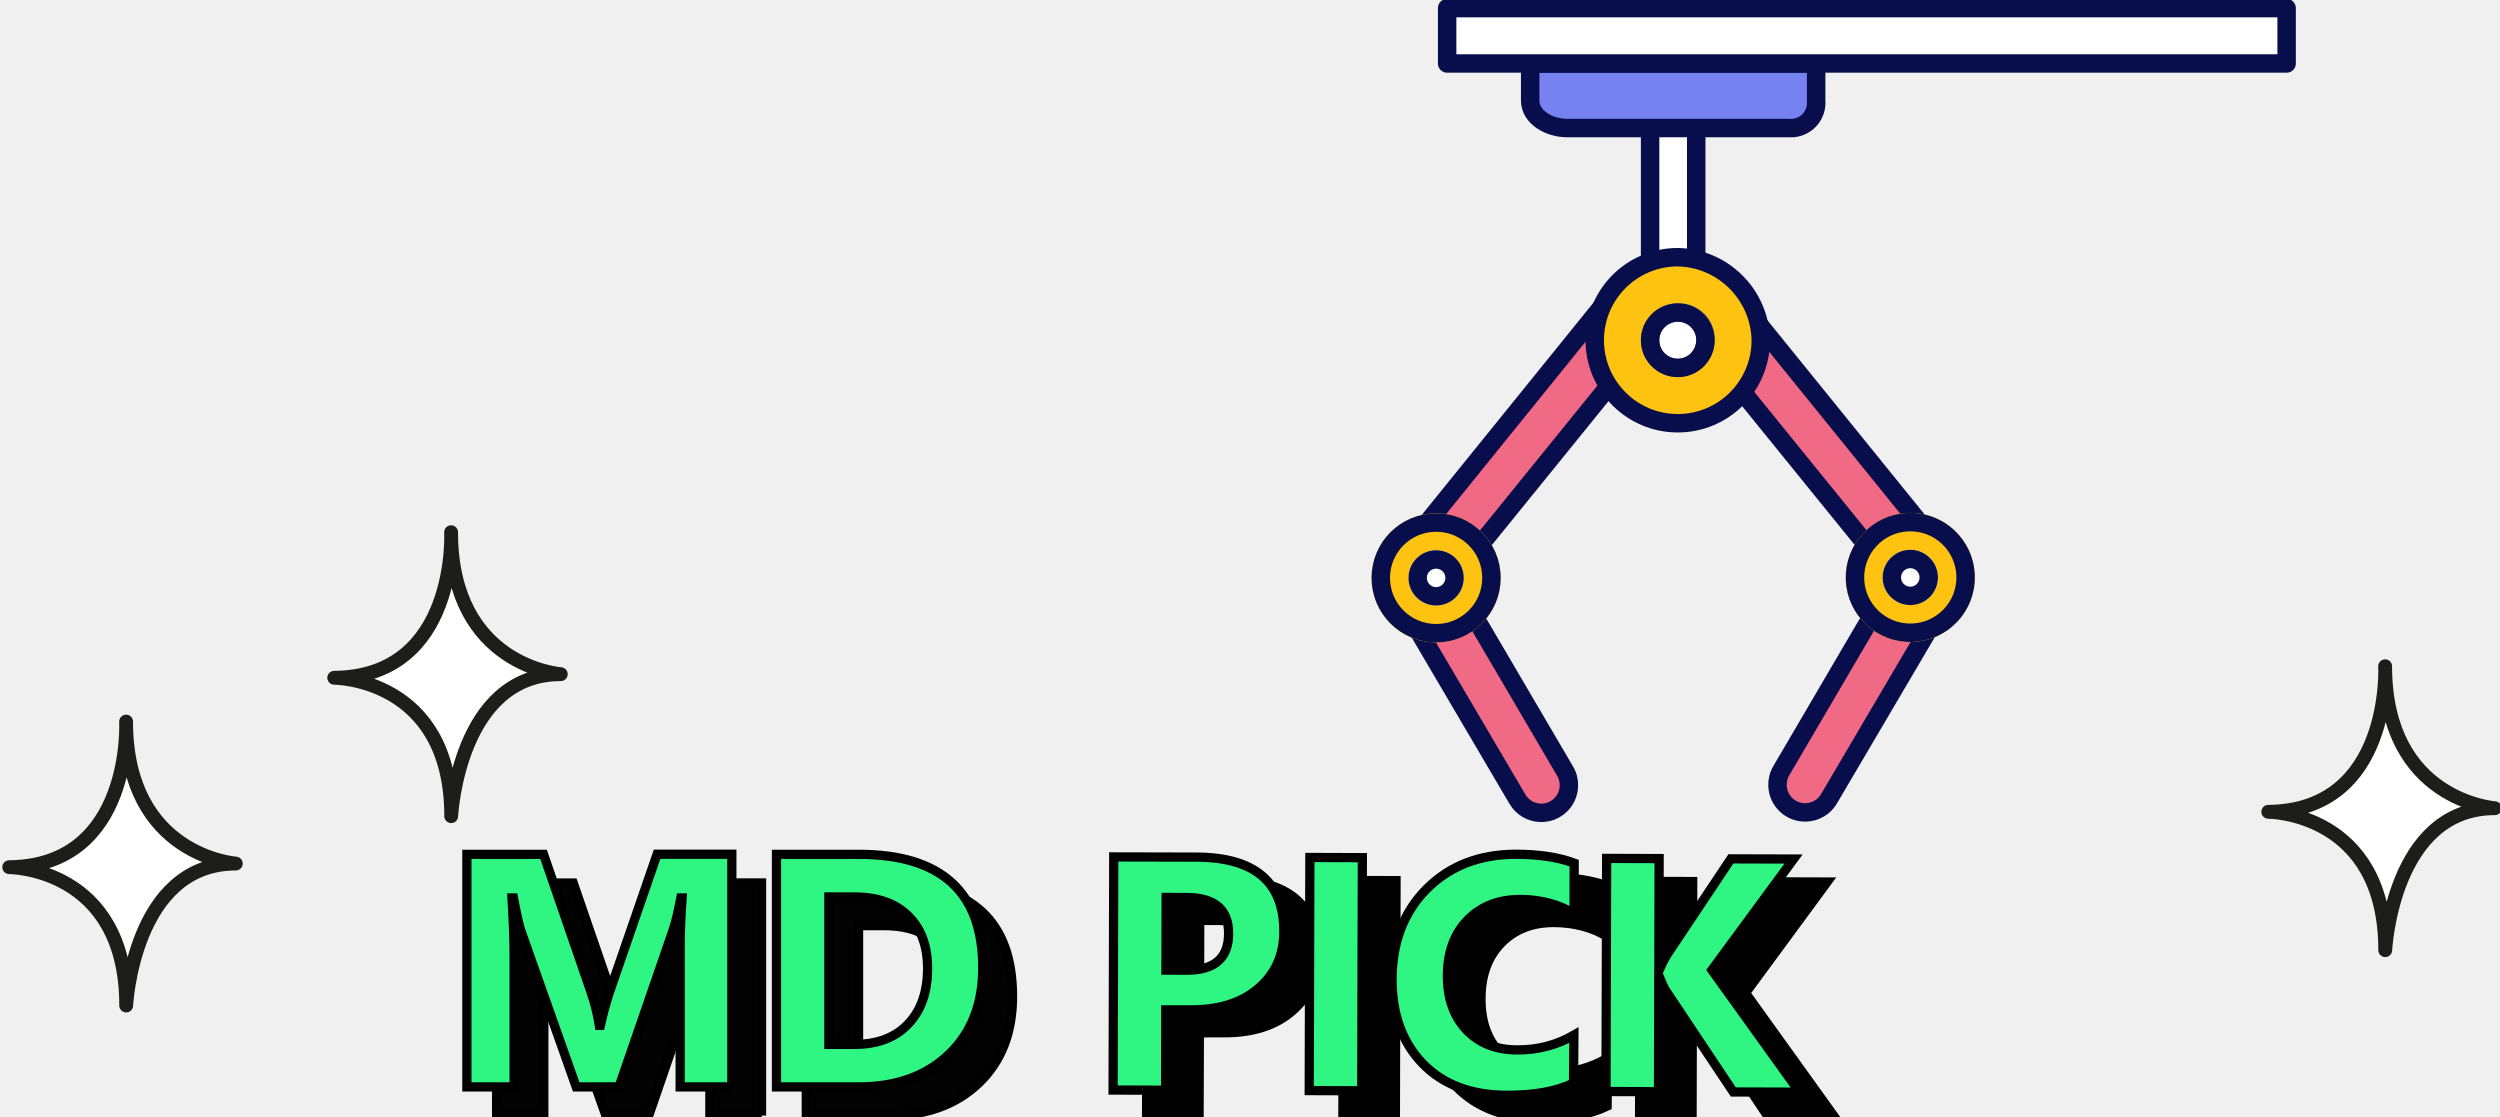
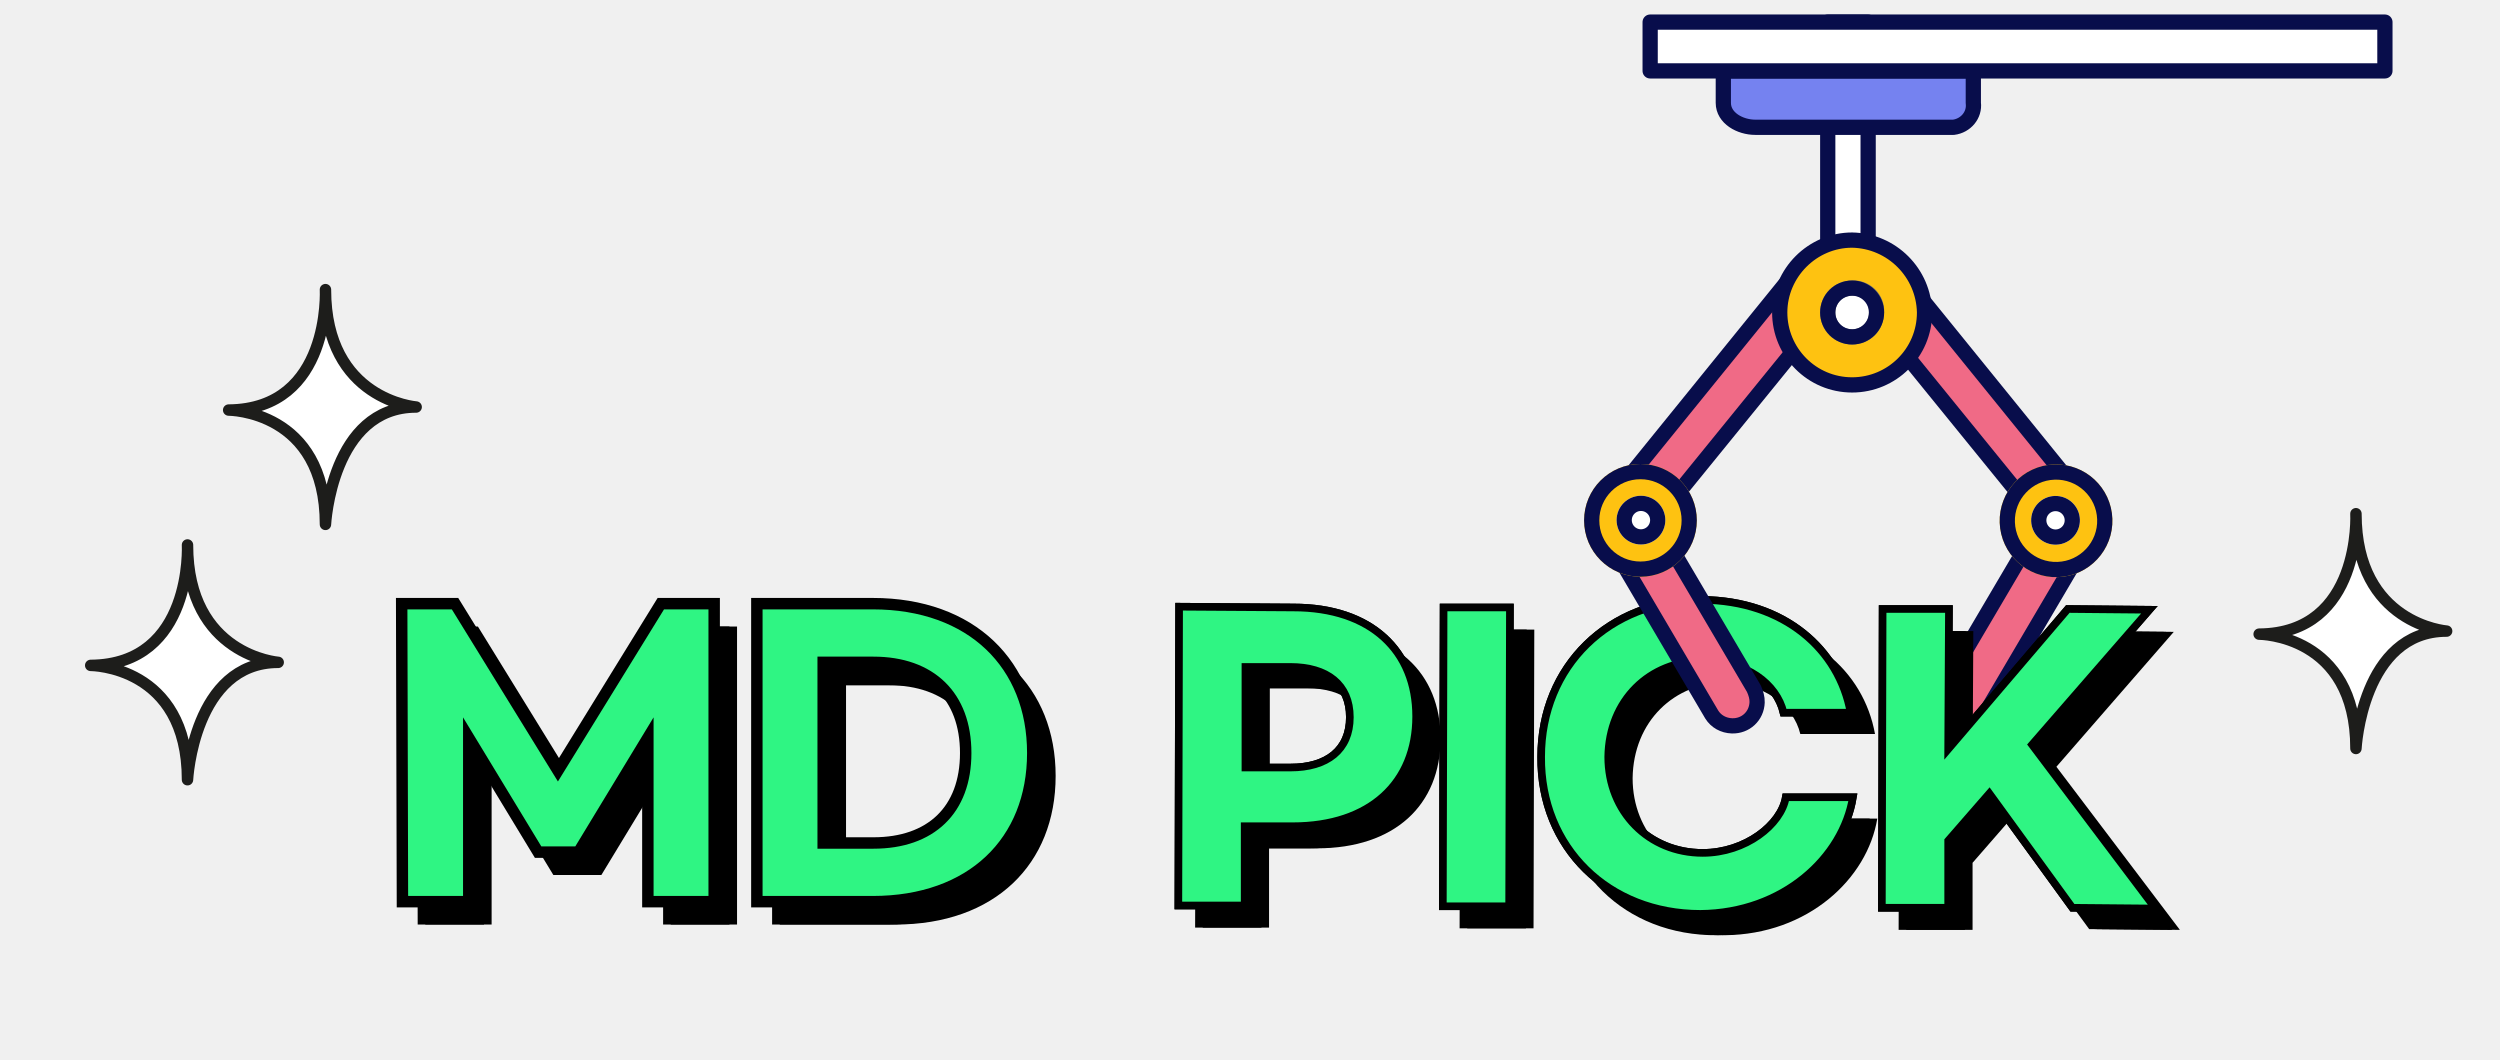
- <svg xmlns="http://www.w3.org/2000/svg" version="1.1" x="0px" y="0px" viewBox="0 0 271 121" style="enable-background:new 0 0 271 121;" xml:space="preserve">
+ <svg xmlns="http://www.w3.org/2000/svg" version="1.1" x="0px" y="0px" viewBox="0 0 328 139" style="enable-background:new 0 0 328 139;" xml:space="preserve">
  <style type="text/css">
- .st0{fill:#FFFFFF;stroke:#1D1D1B;stroke-width:1.5;stroke-linecap:round;stroke-linejoin:round;stroke-miterlimit:10;}
- .st1{enable-background:new    ;}
- .st2{fill:#020202;}
- .st3{fill:#020202;stroke:#000000;}
- .st4{fill:#2FF583;}
- .st5{fill:none;stroke:#000000;}
- .st6{fill:#F06A86;stroke:#080D4B;stroke-width:1.999;stroke-linecap:round;stroke-linejoin:round;stroke-miterlimit:3.998;}
- .st7{fill:#FEC211;}
- .st8{fill:none;stroke:#080D4B;stroke-width:1.999;stroke-miterlimit:3.998;}
- .st9{fill:#FFFFFF;}
- .st10{stroke:#000000;stroke-width:1.002;stroke-miterlimit:4.01;}
- .st11{fill:none;stroke:#000000;stroke-width:1.002;stroke-miterlimit:4.01;}
- .st12{fill:none;stroke:#080D4B;stroke-width:2;stroke-linecap:round;stroke-linejoin:round;}
- .st13{fill:#FFFFFF;stroke:#707070;stroke-width:2;}
- .st14{fill:#7582F0;}
- .st15{fill:none;}
- 
- 
- #han1 {position:relative;animation:han1 both linear infinite 7s;transform-origin:67% 29%;}
- #han2 {position:relative;animation:han2 both linear infinite 7s;transform-origin:67% 29%;}
+ .st0{fill:#F06A86;stroke:#080D4B;stroke-width:1.998;stroke-linecap:round;stroke-linejoin:round;stroke-miterlimit:3.995;}
+ .st1{fill:#FEC211;}
+ .st2{fill:none;stroke:#080D4B;stroke-width:1.998;stroke-miterlimit:3.995;}
+ .st3{fill:#FFFFFF;}
+ .st4{fill:#2FF583;stroke:#000000;stroke-miterlimit:10;}
+ .st5{enable-background:new    ;}
+ .st6{fill:#2FF583;}
+ .st7{fill:none;stroke:#000000;stroke-width:1.5;}
+ .st8{fill:none;stroke:#080D4B;stroke-width:1.998;stroke-miterlimit:3.995;}
+ .st9{fill:none;stroke:#080D4B;stroke-width:2;stroke-linecap:round;stroke-linejoin:round;}
+ .st10{fill:#FFFFFF;stroke:#707070;stroke-width:2;}
+ .st11{fill:#7582F0;}
+ .st12{fill:#FFFFFF;stroke:#1D1D1B;stroke-width:1.5;stroke-linecap:round;stroke-linejoin:round;stroke-miterlimit:10;}
+ 	
+ 	
+ 	
+ #han1 {position:relative;animation:han1 both linear infinite 7s;transform-origin:74% 30%;}
+ #han2 {position:relative;animation:han2 both linear infinite 7s;transform-origin:74% 30%;}

@keyframes han1 {
0% {transform:translate(55%,0) rotate(0deg);}
- 35% {transform:translate(-8%,0) rotate(0deg);}
- 50% {transform:translate(-8%,16%) rotate(7deg);}
- 60% {transform:translate(-8%,0) rotate(-3deg);}
+ 35% {transform:translate(0%,0) rotate(0deg);}
+ 50% {transform:translate(0%,12%) rotate(7deg);}
+ 60% {transform:translate(0%,0) rotate(-3deg);}
100% {transform:translate(55%,0) rotate(0deg);}
}
@keyframes han2 {
0% {transform:translate(55%,0) rotate(0deg);}
- 35% {transform:translate(-8%,0) rotate(0deg);}
- 50% {transform:translate(-8%,16%) rotate(-7deg);}
- 60% {transform:translate(-8%,0) rotate(3deg);}
+ 35% {transform:translate(0%,0) rotate(0deg);}
+ 50% {transform:translate(0%,12%) rotate(-7deg);}
+ 60% {transform:translate(0%,0) rotate(3deg);}
100% {transform:translate(55%,0) rotate(0deg);}
}
+ 	

- 
+ #pick {animation:pick both linear infinite 7s;transform-origin:68% 72%;}
+ @keyframes pick{
+ 0% {transform:translate(0,0) rotate(0deg);opacity:0;}
+ 5% {transform:translate(0,0) rotate(0deg);opacity:1;}
+ 54% {transform:translate(0,0) rotate(0deg);}
+ 57% {transform:translate(0,-6%) rotate(4deg);}
+ 60% {transform:translate(0,-12%) rotate(4deg);}
+ 100% {transform:translate(55%,-12%) rotate(4deg);}
+ }
+ 	
+ 	
+ 	
#bar1 {position:relative;animation:mdw both linear infinite 7s;}
#bar2 {position:relative;animation:bar both linear infinite 7s;}
@keyframes bar {
0% {transform:translate(55%,0);}
- 35% {transform:translate(-8%,0);}
- 50% {transform:translate(-8%,16%);}
- 60% {transform:translate(-8%,0);}
+ 35% {transform:translate(0%,0);}
+ 50% {transform:translate(0%,10%);}
+ 60% {transform:translate(0%,0);}
100% {transform:translate(55%,0);}
}
@keyframes mdw {
0% {transform:translateX(55%);}
- 35% {transform:translateX(-8%);}
- 60% {transform:translateX(-8%);}
+ 35% {transform:translateX(0%);}
+ 60% {transform:translateX(0%);}
100% {transform:translateX(55%);}
}

- 
- #pic {animation:pick both linear infinite 7s;transform-origin:59% 86%;}
- @keyframes pick{
- 0% {transform:translate(0,0) rotate(0deg);opacity:0;}
- 5% {transform:translate(0,0) rotate(0deg);opacity:1;}
- 52% {transform:translate(0,0) rotate(0deg);}
- 55% {transform:translate(0,-6deg) rotate(4deg);}
- 60% {transform:translate(0,-12%) rotate(4deg);}
- 100% {transform:translate(63%,-12%) rotate(4deg);}
- }
- 
- 
+ 	
+ 	
.star {position:relative;animation:star both infinite 4s;}
- .star.s1 {transform-origin:18% 61%;}
- .star.s2 {transform-origin:5% 77%;animation-delay:0.5s;}
- .star.s3 {transform-origin:95% 72%;animation-delay:0.7s;}
+ .star.s1 {transform-origin:13% 39%;}
+ .star.s2 {transform-origin:7% 63%;animation-delay:0.5s;}
+ .star.s3 {transform-origin:94% 59%;animation-delay:0.7s;}
@keyframes star {
0% {transform:scale(0.4);opacity:0;}	
20% {transform:scale(1.1);opacity:1;}
40% {transform:scale(0.6);}	
58% {transform:scale(1);}
100% {transform:scale(1);}
}
</style>
-   <g id="md">
-     <g id="md">
-       <g>
-         <g transform="matrix(1, 0, 0, 1, 0, 0)">
-           <g class="st1">
-             <path class="st2" d="M82.56,120.93h-5.61v-15.08c0-1.63,0.07-3.43,0.21-5.4h-0.14c-0.29,1.55-0.56,2.66-0.79,3.34l-5.91,17.14       h-4.64l-6.01-16.96c-0.16-0.46-0.43-1.63-0.79-3.52h-0.16c0.15,2.48,0.23,4.66,0.23,6.54v13.94h-5.12V95.72h8.31l5.15,14.94       c0.41,1.2,0.71,2.4,0.9,3.6h0.11c0.32-1.39,0.65-2.61,1-3.64l5.15-14.91h8.1v25.22H82.56z" />
-             <path class="st2" d="M87.4,120.93V95.72h8.93c8.95,0,13.43,4.1,13.43,12.29c0,3.93-1.22,7.06-3.67,9.4s-5.7,3.52-9.76,3.52       H87.4z M93.07,100.34v15.98h2.81c2.46,0,4.39-0.74,5.79-2.21s2.1-3.49,2.1-6.03c0-2.4-0.69-4.29-2.08-5.67       s-3.34-2.07-5.84-2.07H93.07z" />
-           </g>
-           <g class="st1">
-             <path class="st3" d="M82.56,120.93h-5.61v-15.08c0-1.63,0.07-3.43,0.21-5.4h-0.14c-0.29,1.55-0.56,2.66-0.79,3.34l-5.91,17.14       h-4.64l-6.01-16.96c-0.16-0.46-0.43-1.63-0.79-3.52h-0.16c0.15,2.48,0.23,4.66,0.23,6.54v13.94h-5.12V95.72h8.31l5.15,14.94       c0.41,1.2,0.71,2.4,0.9,3.6h0.11c0.32-1.39,0.65-2.61,1-3.64l5.15-14.91h8.1v25.22H82.56z" />
-             <path class="st3" d="M87.4,120.93V95.72h8.93c8.95,0,13.43,4.1,13.43,12.29c0,3.93-1.22,7.06-3.67,9.4s-5.7,3.52-9.76,3.52       H87.4z M93.07,100.34v15.98h2.81c2.46,0,4.39-0.74,5.79-2.21s2.1-3.49,2.1-6.03c0-2.4-0.69-4.29-2.08-5.67       s-3.34-2.07-5.84-2.07H93.07z" />
-           </g>
-         </g>
-         <g transform="matrix(1, 0, 0, 1, 0, 0)">
-           <g class="st1">
-             <path class="st4" d="M79.34,117.82h-5.61v-15.08c0-1.63,0.07-3.43,0.21-5.4H73.8c-0.29,1.55-0.56,2.66-0.79,3.34l-5.91,17.14       h-4.64l-6.01-16.96c-0.16-0.46-0.43-1.63-0.79-3.52H55.5c0.15,2.48,0.23,4.66,0.23,6.54v13.94h-5.12V92.61h8.31l5.15,14.94       c0.41,1.2,0.71,2.4,0.9,3.6h0.11c0.32-1.39,0.65-2.61,1-3.64l5.15-14.91h8.1v25.22H79.34z" />
-             <path class="st4" d="M84.17,117.82V92.61h8.93c8.95,0,13.43,4.1,13.43,12.29c0,3.93-1.22,7.06-3.67,9.4s-5.7,3.52-9.76,3.52       H84.17z M89.85,97.23v15.98h2.81c2.46,0,4.39-0.74,5.79-2.21s2.1-3.49,2.1-6.03c0-2.4-0.69-4.29-2.08-5.67       s-3.34-2.07-5.84-2.07C92.63,97.23,89.85,97.23,89.85,97.23z" />
-           </g>
-           <g class="st1">
-             <path class="st5" d="M79.34,117.82h-5.61v-15.08c0-1.63,0.07-3.43,0.21-5.4H73.8c-0.29,1.55-0.56,2.66-0.79,3.34l-5.91,17.14       h-4.64l-6.01-16.96c-0.16-0.46-0.43-1.63-0.79-3.52H55.5c0.15,2.48,0.23,4.66,0.23,6.54v13.94h-5.12V92.61h8.31l5.15,14.94       c0.41,1.2,0.71,2.4,0.9,3.6h0.11c0.32-1.39,0.65-2.61,1-3.64l5.15-14.91h8.1v25.22H79.34z" />
-             <path class="st5" d="M84.17,117.82V92.61h8.93c8.95,0,13.43,4.1,13.43,12.29c0,3.93-1.22,7.06-3.67,9.4s-5.7,3.52-9.76,3.52       H84.17z M89.85,97.23v15.98h2.81c2.46,0,4.39-0.74,5.79-2.21s2.1-3.49,2.1-6.03c0-2.4-0.69-4.29-2.08-5.67       s-3.34-2.07-5.84-2.07C92.63,97.23,89.85,97.23,89.85,97.23z" />
-           </g>
-         </g>
+   <g id="han2">
+     <g id="Group_110047" transform="matrix(0.999, -0.035, 0.035, 0.999, 90.402, 34.927)">
+       <path id="패스_37119" class="st0" d="M165.2,66.2c-1.8,0-3.2-1.4-3.2-3.2c0-0.6,0.2-1.2,0.5-1.8l13.7-21.5l-21.1-27.9    c-1-1.4-0.8-3.4,0.7-4.4c1.4-1,3.4-0.8,4.4,0.7c0,0,0,0,0,0.1l22.4,29.7c0.8,1.1,0.8,2.5,0.1,3.6l-14.9,23.4    C167.3,65.6,166.3,66.2,165.2,66.2z" />
+       <g id="Ellipse_638" transform="translate(16.139 25.475)">
+         <circle class="st1" cx="162" cy="14.2" r="7.4" />
+         <circle class="st2" cx="162" cy="14.2" r="6.4" />
+       </g>
+       <g id="Ellipse_639" transform="translate(20.375 29.71)">
+         <circle class="st3" cx="157.7" cy="9.9" r="3.2" />
+         <circle class="st2" cx="157.7" cy="9.9" r="2.2" />
      </g>
    </g>
  </g>
-   <g id="han2">
-     <g id="Group_110047" transform="matrix(0.999, -0.035, 0.035, 0.999, -1.046, 2.888)">
-       <path id="패스_37119" class="st6" d="M193.8,92.05c-1.66,0-3-1.34-3-3c0-0.59,0.17-1.17,0.5-1.66l12.9-20.34l-19.89-26.36    c-0.98-1.34-0.69-3.21,0.65-4.19c1.34-0.98,3.21-0.69,4.19,0.65c0.01,0.01,0.01,0.01,0.02,0.02l21.12,28.04    c0.74,1.01,0.76,2.38,0.07,3.42L196.3,90.71C195.75,91.55,194.81,92.05,193.8,92.05z" />
-       <g id="Ellipse_638" transform="translate(82.324 56.033)">
-         <circle class="st7" cx="123.66" cy="10.95" r="7" />
-         <circle class="st8" cx="123.66" cy="10.95" r="6" />
-       </g>
-       <g id="Ellipse_639" transform="translate(86.324 60.033)">
-         <circle class="st9" cx="119.66" cy="6.95" r="3" />
-         <circle class="st8" cx="119.66" cy="6.95" r="2" />
-       </g>
+   <g id="pick">
+     <g id="Image_885" transform="translate(26.471)">
+ 	</g>
+     <g id="Image_885-2" transform="translate(0 28.06)">
+ 	</g>
+     <g id="Image_885-3" transform="translate(299.655 21.706) scale(1.04 1.04)">
+ 	</g>
+     <path d="M156.9,82.5l15,0.1c10.2,0,16.1,5.7,16.1,14.3c0,8.7-6,14.4-16.2,14.4l-6.3,0l0,10.4l-8.7,0L156.9,82.5z M171.5,103.5   c4.8,0,7.8-2.3,7.8-6.6c0-4.3-3-6.6-7.8-6.6l-5.9,0l0,13.2L171.5,103.5z" />
+     <path d="M200.3,82.6l-0.1,39.2l-8.7,0l0.1-39.2L200.3,82.6z" />
+     <path d="M204.4,102.1c0-11.9,8.9-20.6,21.1-20.6c10.8,0.1,18,6.5,19.5,14.8l-8.8,0c-0.9-3.8-4.9-6.8-10.5-6.8   c-7.1,0-12.4,5.2-12.5,12.6c0,7.2,5.3,12.6,12.4,12.6c5.6,0,10.3-3.7,10.9-7.3l8.8,0c-1.3,7.9-9.1,15.2-20,15.3   C213.2,122.8,204.3,114.1,204.4,102.1z" />
+     <path d="M263.2,107l-5.4,6.2l0,8.8l-8.7,0l0.1-39.2l8.7,0l-0.1,18.4l15.7-18.4l10.7,0.1l-15.4,17.7L285,122l-10.9-0.1L263.2,107z" />
+     <path d="M157.9,82.5l15,0.1c10.2,0,16.1,5.7,16.1,14.3c0,8.7-6,14.4-16.2,14.4l-6.3,0l0,10.4l-8.7,0L157.9,82.5z M172.5,103.5   c4.8,0,7.8-2.3,7.8-6.6c0-4.3-3-6.6-7.8-6.6l-5.9,0l0,13.2L172.5,103.5z" />
+     <path d="M201.3,82.6l-0.1,39.2l-8.7,0l0.1-39.2L201.3,82.6z" />
+     <path d="M205.4,102.1c0-11.9,8.9-20.6,21.1-20.6c10.8,0.1,18,6.5,19.5,14.8l-8.8,0c-0.9-3.8-4.9-6.8-10.5-6.8   c-7.1,0-12.4,5.2-12.5,12.6c0,7.2,5.3,12.6,12.4,12.6c5.6,0,10.3-3.7,10.9-7.3l8.8,0c-1.3,7.9-9.1,15.2-20,15.3   C214.2,122.8,205.3,114.1,205.4,102.1z" />
+     <path d="M264.2,107l-5.4,6.2l0,8.8l-8.7,0l0.1-39.2l8.7,0l-0.1,18.4l15.7-18.4l10.7,0.1l-15.4,17.7L286,122l-10.9-0.1L264.2,107z" />
+     <path class="st4" d="M154.7,79.6l15,0.1c10.2,0,16.1,5.7,16.1,14.3c0,8.7-6,14.4-16.2,14.4l-6.3,0l0,10.4l-8.7,0L154.7,79.6z    M169.3,100.7c4.8,0,7.8-2.3,7.8-6.6c0-4.3-3-6.6-7.8-6.6l-5.9,0l0,13.2L169.3,100.7z" />
+     <path class="st4" d="M198.1,79.7l-0.1,39.2l-8.7,0l0.1-39.2L198.1,79.7z" />
+     <path class="st4" d="M202.2,99.3c0-11.9,8.9-20.6,21.1-20.6c10.8,0.1,18,6.5,19.5,14.8l-8.8,0c-0.9-3.8-4.9-6.8-10.5-6.8   c-7.1,0-12.4,5.2-12.5,12.6c0,7.2,5.3,12.6,12.4,12.6c5.6,0,10.3-3.7,10.9-7.3l8.8,0c-1.3,7.9-9.1,15.2-20,15.3   C211,119.9,202.1,111.2,202.2,99.3z" />
+     <path class="st4" d="M261,104.1l-5.4,6.2l0,8.8l-8.7,0l0.1-39.2l8.7,0l-0.1,18.4l15.7-18.4L282,80l-15.4,17.7l16.2,21.5l-10.9-0.1   L261,104.1z" />
+     <path class="st4" d="M154.7,79.6l15,0.1c10.2,0,16.1,5.7,16.1,14.3c0,8.7-6,14.4-16.2,14.4l-6.3,0l0,10.4l-8.7,0L154.7,79.6z    M169.3,100.7c4.8,0,7.8-2.3,7.8-6.6c0-4.3-3-6.6-7.8-6.6l-5.9,0l0,13.2L169.3,100.7z" />
+     <path class="st4" d="M198.1,79.7l-0.1,39.2l-8.7,0l0.1-39.2L198.1,79.7z" />
+     <path class="st4" d="M202.2,99.3c0-11.9,8.9-20.6,21.1-20.6c10.8,0.1,18,6.5,19.5,14.8l-8.8,0c-0.9-3.8-4.9-6.8-10.5-6.8   c-7.1,0-12.4,5.2-12.5,12.6c0,7.2,5.3,12.6,12.4,12.6c5.6,0,10.3-3.7,10.9-7.3l8.8,0c-1.3,7.9-9.1,15.2-20,15.3   C211,119.9,202.1,111.2,202.2,99.3z" />
+     <path class="st4" d="M261,104.1l-5.4,6.2l0,8.8l-8.7,0l0.1-39.2l8.7,0l-0.1,18.4l15.7-18.4L282,80l-15.4,17.7l16.2,21.5l-10.9-0.1   L261,104.1z" />
+   </g>
+   <g id="md">
+     <g class="st5">
+       <path d="M54.7,82.2h7l13.5,21.9l13.5-21.9h7v39.1H87V99.8l-9.1,15h-5.3l-9.1-15v21.5h-8.7L54.7,82.2L54.7,82.2z" />
+       <path d="M101.3,82.2h15.2c13,0,21,8,21,19.6s-8,19.5-21,19.5h-15.2V82.2z M116.6,113.6c7.5,0,12.1-4.3,12.1-11.8    s-4.6-11.9-12.1-11.9H110v23.7C110,113.6,116.6,113.6,116.6,113.6z" />
    </g>
-   </g>
-   <g id="pic">
-     <g id="pick_00000060741186735579617850000000520398550390775954_">
-       <g>
-         <g transform="matrix(1, 0, 0, 1, 0, -0.01)">
-           <g class="st1">
-             <path d="M130.01,111.97l-0.03,8.7l-5.69-0.02l0.07-25.27l8.92,0.02c6.37,0.01,9.54,2.71,9.52,8.08       c-0.01,2.54-0.93,4.59-2.76,6.15c-1.83,1.57-4.27,2.34-7.33,2.33L130.01,111.97z M130.05,99.78l-0.02,7.88l2.24,0.01       c3.03,0.01,4.55-1.32,4.55-3.97c0.01-2.6-1.5-3.9-4.53-3.91L130.05,99.78z" />
-             <path d="M151.26,120.74l-5.69-0.02l0.07-25.27l5.69,0.02L151.26,120.74z" />
-             <path d="M174.21,119.92c-1.84,0.89-4.26,1.33-7.23,1.32c-3.88-0.01-6.92-1.16-9.13-3.45s-3.31-5.33-3.31-9.12       c0.01-4.04,1.27-7.31,3.77-9.82c2.51-2.5,5.74-3.75,9.73-3.74c2.47,0.01,4.54,0.33,6.24,0.96l-0.01,5.48       c-1.69-1.02-3.61-1.52-5.78-1.54c-2.38-0.01-4.29,0.73-5.75,2.22s-2.2,3.5-2.2,6.05c-0.01,2.45,0.68,4.39,2.05,5.85       c1.37,1.45,3.21,2.19,5.55,2.19c2.22,0.01,4.25-0.53,6.11-1.6L174.21,119.92z" />
-             <path d="M198.72,120.89l-7.19-0.02l-7.33-11c-0.14-0.21-0.37-0.68-0.66-1.4l-0.09,0l-0.03,12.37l-5.69-0.02l0.07-25.27       l5.69,0.02l-0.03,11.95l0.09,0c0.14-0.33,0.38-0.8,0.71-1.41l7.01-10.51l6.79,0.02l-8.85,12.03L198.72,120.89z" />
-           </g>
-           <g class="st1">
-             <path class="st10" d="M130.01,111.97l-0.03,8.7l-5.69-0.02l0.07-25.27l8.92,0.02c6.37,0.01,9.54,2.71,9.52,8.08       c-0.01,2.54-0.93,4.59-2.76,6.15c-1.83,1.57-4.27,2.34-7.33,2.33L130.01,111.97z M130.05,99.78l-0.02,7.88l2.24,0.01       c3.03,0.01,4.55-1.32,4.55-3.97c0.01-2.6-1.5-3.9-4.53-3.91L130.05,99.78z" />
-             <path class="st10" d="M151.26,120.74l-5.69-0.02l0.07-25.27l5.69,0.02L151.26,120.74z" />
-             <path class="st10" d="M174.21,119.92c-1.84,0.89-4.26,1.33-7.23,1.32c-3.88-0.01-6.92-1.16-9.13-3.45s-3.31-5.33-3.31-9.12       c0.01-4.04,1.27-7.31,3.77-9.82c2.51-2.5,5.74-3.75,9.73-3.74c2.47,0.01,4.54,0.33,6.24,0.96l-0.01,5.48       c-1.69-1.02-3.61-1.52-5.78-1.54c-2.38-0.01-4.29,0.73-5.75,2.22s-2.2,3.5-2.2,6.05c-0.01,2.45,0.68,4.39,2.05,5.85       c1.37,1.45,3.21,2.19,5.55,2.19c2.22,0.01,4.25-0.53,6.11-1.6L174.21,119.92z" />
-             <path class="st10" d="M198.72,120.89l-7.19-0.02l-7.33-11c-0.14-0.21-0.37-0.68-0.66-1.4l-0.09,0l-0.03,12.37l-5.69-0.02       l0.07-25.27l5.69,0.02l-0.03,11.95l0.09,0c0.14-0.33,0.38-0.8,0.71-1.41l7.01-10.51l6.79,0.02l-8.85,12.03L198.72,120.89z" />
-           </g>
-         </g>
-         <g transform="matrix(1, 0, 0, 1, 0, -0.01)">
-           <g class="st1">
-             <path class="st4" d="M126.37,109.48l-0.02,8.71l-5.69-0.02l0.07-25.27l8.92,0.02c6.37,0.01,9.54,2.71,9.52,8.08       c-0.01,2.54-0.93,4.59-2.76,6.15c-1.83,1.57-4.27,2.34-7.33,2.33L126.37,109.48z M126.41,97.29l-0.02,7.88l2.24,0.01       c3.03,0.01,4.55-1.32,4.55-3.97c0.01-2.6-1.5-3.9-4.53-3.91L126.41,97.29z" />
-             <path class="st4" d="M147.61,118.25l-5.69-0.02l0.07-25.27l5.69,0.02L147.61,118.25z" />
-             <path class="st4" d="M170.57,117.42c-1.84,0.89-4.26,1.33-7.23,1.32c-3.88-0.01-6.92-1.16-9.13-3.45s-3.31-5.33-3.31-9.12       c0.01-4.04,1.27-7.31,3.77-9.82c2.51-2.5,5.74-3.75,9.73-3.74c2.47,0.01,4.54,0.33,6.24,0.96l-0.01,5.48       c-1.69-1.02-3.61-1.52-5.78-1.54c-2.38-0.01-4.29,0.73-5.75,2.22c-1.46,1.49-2.2,3.5-2.2,6.05c-0.01,2.45,0.68,4.39,2.05,5.85       s3.21,2.19,5.55,2.19c2.22,0.01,4.25-0.53,6.11-1.6L170.57,117.42z" />
-             <path class="st4" d="M195.08,118.4l-7.19-0.02l-7.33-11c-0.14-0.21-0.37-0.68-0.66-1.4l-0.09,0l-0.03,12.37l-5.69-0.02       l0.07-25.27l5.69,0.02l-0.03,11.95l0.09,0c0.14-0.33,0.38-0.8,0.71-1.41l7.01-10.51l6.79,0.02l-8.85,12.03L195.08,118.4z" />
-           </g>
-           <g class="st1">
-             <path class="st11" d="M126.37,109.48l-0.02,8.71l-5.69-0.02l0.07-25.27l8.92,0.02c6.37,0.01,9.54,2.71,9.52,8.08       c-0.01,2.54-0.93,4.59-2.76,6.15c-1.83,1.57-4.27,2.34-7.33,2.33L126.37,109.48z M126.41,97.29l-0.02,7.88l2.24,0.01       c3.03,0.01,4.55-1.32,4.55-3.97c0.01-2.6-1.5-3.9-4.53-3.91L126.41,97.29z" />
-             <path class="st11" d="M147.61,118.25l-5.69-0.02l0.07-25.27l5.69,0.02L147.61,118.25z" />
-             <path class="st11" d="M170.57,117.42c-1.84,0.89-4.26,1.33-7.23,1.32c-3.88-0.01-6.92-1.16-9.13-3.45s-3.31-5.33-3.31-9.12       c0.01-4.04,1.27-7.31,3.77-9.82c2.51-2.5,5.74-3.75,9.73-3.74c2.47,0.01,4.54,0.33,6.24,0.96l-0.01,5.48       c-1.69-1.02-3.61-1.52-5.78-1.54c-2.38-0.01-4.29,0.73-5.75,2.22c-1.46,1.49-2.2,3.5-2.2,6.05c-0.01,2.45,0.68,4.39,2.05,5.85       s3.21,2.19,5.55,2.19c2.22,0.01,4.25-0.53,6.11-1.6L170.57,117.42z" />
-             <path class="st11" d="M195.08,118.4l-7.19-0.02l-7.33-11c-0.14-0.21-0.37-0.68-0.66-1.4l-0.09,0l-0.03,12.37l-5.69-0.02       l0.07-25.27l5.69,0.02l-0.03,11.95l0.09,0c0.14-0.33,0.38-0.8,0.71-1.41l7.01-10.51l6.79,0.02l-8.85,12.03L195.08,118.4z" />
-           </g>
-         </g>
-       </g>
+     <path d="M55.7,82.2h7l13.5,21.9l13.5-21.9h7v39.1H88V99.8l-9.1,15h-5.3l-9.1-15v21.5h-8.7L55.7,82.2L55.7,82.2z" />
+     <path d="M102.3,82.2h15.2c13,0,21,8,21,19.6s-8,19.5-21,19.5h-15.2V82.2z M117.6,113.6c7.5,0,12.1-4.3,12.1-11.8   s-4.6-11.9-12.1-11.9H111v23.7C111,113.6,117.6,113.6,117.6,113.6z" />
+     <path class="st6" d="M52.7,79.2h7l13.5,21.9l13.5-21.9h7v39.1H85V96.8l-9.1,15h-5.3l-9.1-15v21.5h-8.7L52.7,79.2L52.7,79.2z" />
+     <path class="st6" d="M99.3,79.2h15.2c13,0,21,8,21,19.6s-8,19.5-21,19.5H99.3V79.2z M114.6,110.6c7.5,0,12.1-4.3,12.1-11.8   s-4.6-11.9-12.1-11.9H108v23.7C108,110.6,114.6,110.6,114.6,110.6z" />
+     <g class="st5">
+       <path class="st7" d="M52.7,79.2h7l13.5,21.9l13.5-21.9h7v39.1H85V96.8l-9.1,15h-5.3l-9.1-15v21.5h-8.7L52.7,79.2L52.7,79.2z" />
+       <path class="st7" d="M99.3,79.2h15.2c13,0,21,8,21,19.6s-8,19.5-21,19.5H99.3V79.2z M114.6,110.6c7.5,0,12.1-4.3,12.1-11.8    s-4.6-11.9-12.1-11.9H108v23.7C108,110.6,114.6,110.6,114.6,110.6z" />
    </g>
  </g>
  <g id="han1">
-     <g id="Group_110048_00000158721929338877274380000016272965627889720199_" transform="matrix(-0.999, -0.035, 0.035, -0.999, 60.336, 88.595)">
-       <path id="패스_37119-2_00000178885400194896676780000018257288665769471892_" class="st6" d="M-106.59,4.22c-1.66,0-3,1.34-3,3    c0,0.59,0.17,1.17,0.5,1.66l12.91,20.34l-19.89,26.37c-0.97,1.35-0.66,3.22,0.68,4.19c1.34,0.96,3.2,0.67,4.17-0.66l21.11-28.05    c0.74-1.01,0.76-2.38,0.07-3.42l-14.05-22.08C-104.65,4.72-105.59,4.22-106.59,4.22z" />
-       <g id="Ellipse_638-2_00000078034873833575145320000013423091315567228038_" transform="translate(15.243 18.068)">
-         <ellipse transform="matrix(0.9994 -0.035 0.035 0.9994 -0.4602 -3.8327)" class="st7" cx="-109.65" cy="11.22" rx="7" ry="7" />
-         <ellipse transform="matrix(0.9994 -0.035 0.035 0.9994 -0.4602 -3.8327)" class="st8" cx="-109.65" cy="11.22" rx="6" ry="6" />
+     <g id="Group_110048" transform="matrix(-0.999, -0.035, 0.035, -0.999, 64.22, 94.322)">
+       <path id="패스_37119-2" class="st0" d="M-163,4.8c-1.8,0-3.2,1.4-3.2,3.2c0,0.6,0.2,1.2,0.5,1.8l13.7,21.5l-21.1,27.9    c-1,1.4-0.7,3.4,0.8,4.4c1.4,1,3.3,0.7,4.4-0.7l22.4-29.7c0.8-1.1,0.8-2.5,0.1-3.6l-14.9-23.4C-160.9,5.3-161.9,4.8-163,4.8z" />
+       <g id="Ellipse_638-2" transform="translate(16.14 19.132)">
+         <ellipse transform="matrix(0.9994 -3.501609e-02 3.501609e-02 0.9994 -0.5279 -5.8124)" class="st1" cx="-166.2" cy="12.2" rx="7.4" ry="7.4" />
+         <ellipse transform="matrix(0.9994 -3.501609e-02 3.501609e-02 0.9994 -0.5279 -5.8124)" class="st8" cx="-166.2" cy="12.2" rx="6.4" ry="6.4" />
      </g>
-       <g id="Ellipse_639-2_00000119840508170199458940000011833203380005031298_" transform="translate(19.243 22.068)">
-         <ellipse transform="matrix(0.9994 -0.035 0.035 0.9994 -0.3226 -3.9752)" class="st9" cx="-113.65" cy="7.22" rx="3" ry="3" />
-         <ellipse transform="matrix(0.9994 -0.035 0.035 0.9994 -0.3226 -3.9752)" class="st8" cx="-113.65" cy="7.22" rx="2" ry="2" />
+       <g id="Ellipse_639-2" transform="translate(20.375 23.367)">
+         <ellipse transform="matrix(0.9994 -3.501609e-02 3.501609e-02 0.9994 -0.3835 -5.9656)" class="st3" cx="-170.5" cy="8" rx="3.2" ry="3.2" />
+         <ellipse transform="matrix(0.9994 -3.501609e-02 3.501609e-02 0.9994 -0.3835 -5.9656)" class="st8" cx="-170.5" cy="8" rx="2.2" ry="2.2" />
      </g>
    </g>
  </g>
  <g id="bar2">
    <g>
-       <rect id="Rectangle_19645" x="179.37" y="-8.76" class="st9" width="5" height="39.14" />
-       <rect id="Rectangle_19646" x="178.87" y="-9.62" class="st12" width="5" height="39.14" />
-       <path id="Path_36470" class="st7" d="M190.37,36.38c-0.1,4.93-4.07,8.9-9,9c-4.83,0-8-4.17-8-9s3.17-8,8-8    C186.2,28.38,190.37,31.55,190.37,36.38" />
-       <path id="Path_36471" class="st12" d="M190.87,36.88c0,4.97-4.03,9-9,9s-9-4.03-9-9s4.03-9,9-9    C186.8,27.98,190.77,31.95,190.87,36.88z" />
-       <path id="Path_36472" class="st13" d="M184.87,36.88c0,1.66-1.34,3-3,3c-1.66,0-3-1.34-3-3s1.34-3,3-3l0,0    c1.57-0.09,2.91,1.11,3,2.67C184.87,36.66,184.87,36.77,184.87,36.88" />
-       <circle id="Ellipse_626" class="st12" cx="181.87" cy="36.88" r="3" />
+       <g>
+         <rect id="Rectangle_19645" x="240.4" y="3.8" class="st3" width="5.3" height="44.4" />
+         <rect id="Rectangle_19646" x="239.8" y="2.9" class="st9" width="5.3" height="44.4" />
+       </g>
+       <path id="Path_36470" class="st1" d="M252,40.5c-0.1,5.2-4.3,9.4-9.5,9.5c-5.1,0-8.5-4.4-8.5-9.5s3.4-8.5,8.5-8.5    S252,35.4,252,40.5" />
+       <path id="Path_36471" class="st9" d="M252.5,41c0,5.3-4.3,9.5-9.5,9.5c-5.3,0-9.5-4.3-9.5-9.5s4.3-9.5,9.5-9.5l0,0    C248.2,31.6,252.4,35.8,252.5,41z" />
+       <path id="Path_36472" class="st10" d="M246.2,41c0,1.8-1.4,3.2-3.2,3.2s-3.2-1.4-3.2-3.2s1.4-3.2,3.2-3.2l0,0    c1.7-0.1,3.1,1.2,3.2,2.8C246.2,40.8,246.2,40.9,246.2,41" />
+       <circle id="Ellipse_626" class="st9" cx="243" cy="41" r="3.2" />
    </g>
  </g>
  <g id="bar1">
-     <rect x="166.37" y="-12.42" class="st9" width="32.35" height="14.64" />
-     <path id="Path_36473" class="st14" d="M193.37,14.38h-24c-1.88,0-3-2.12-3-4v-3h31v3C197.14,12.49,195.48,14.15,193.37,14.38" />
-     <path id="Path_36474" class="st12" d="M193.87,13.88h-24c-1.88,0-4-1.12-4-3v-4h31v4c0.14,1.52-0.97,2.86-2.49,3   C194.21,13.89,194.04,13.89,193.87,13.88z" />
-     <rect id="Rectangle_19647" x="157.37" y="0.38" class="st9" width="90" height="7" />
-     <rect id="Rectangle_19648" x="156.87" y="0.88" class="st12" width="91" height="6" />
-     <rect id="Rectangle_19649" x="116.37" y="-0.62" class="st15" width="132" height="136" />
+     <path id="Path_36473" class="st11" d="M255.2,17.2h-25.4c-2,0-3.2-2.2-3.2-4.2V9.8h32.8V13C259.2,15.2,257.4,17,255.2,17.2" />
+     <path id="Path_36474" class="st9" d="M255.7,16.7h-25.4c-2,0-4.2-1.2-4.2-3.2V9.3h32.8v4.2c0.2,1.6-1,3-2.6,3.2   C256.1,16.7,255.9,16.7,255.7,16.7z" />
+     <rect id="Rectangle_19647" x="217.1" y="2.4" class="st3" width="95.3" height="7.4" />
+     <rect id="Rectangle_19648" x="216.5" y="2.9" class="st9" width="96.4" height="6.4" />
  </g>
-   <g id="Star">
-     <path class="st0 star s1" d="M48.9,57.69c0,0,0.78,15.67-12.67,15.78c0,0,12.68,0,12.68,15c0,0,0.77-15.39,11.88-15.39   C60.79,73.08,48.9,72.24,48.9,57.69z" />
-     <path class="st0 star s2" d="M13.67,78.22c0,0,0.78,15.67-12.67,15.78c0,0,12.68,0,12.68,15c0,0,0.77-15.39,11.88-15.39   C25.56,93.61,13.67,92.78,13.67,78.22z" />
-     <path class="st0 star s3" d="M258.55,72.22c0,0,0.78,15.67-12.67,15.78c0,0,12.68,0,12.68,15c0,0,0.77-15.39,11.88-15.39   C270.44,87.61,258.55,86.78,258.55,72.22z" />
+   <g id="star">
+     <path class="st12 star s1" d="M42.7,38c0,0,0.8,15.7-12.7,15.8c0,0,12.7,0,12.7,15c0,0,0.8-15.4,11.9-15.4C54.6,53.4,42.7,52.5,42.7,38z" />
+     <path class="st12 star s2" d="M24.6,71.5c0,0,0.8,15.7-12.7,15.8c0,0,12.7,0,12.7,15c0,0,0.8-15.4,11.9-15.4C36.5,86.9,24.6,86,24.6,71.5z" />
+     <path class="st12 star s3" d="M309.1,67.4c0,0,0.8,15.7-12.7,15.8c0,0,12.7,0,12.7,15c0,0,0.8-15.4,11.9-15.4C321,82.8,309.1,81.9,309.1,67.4z" />
  </g>
</svg>
